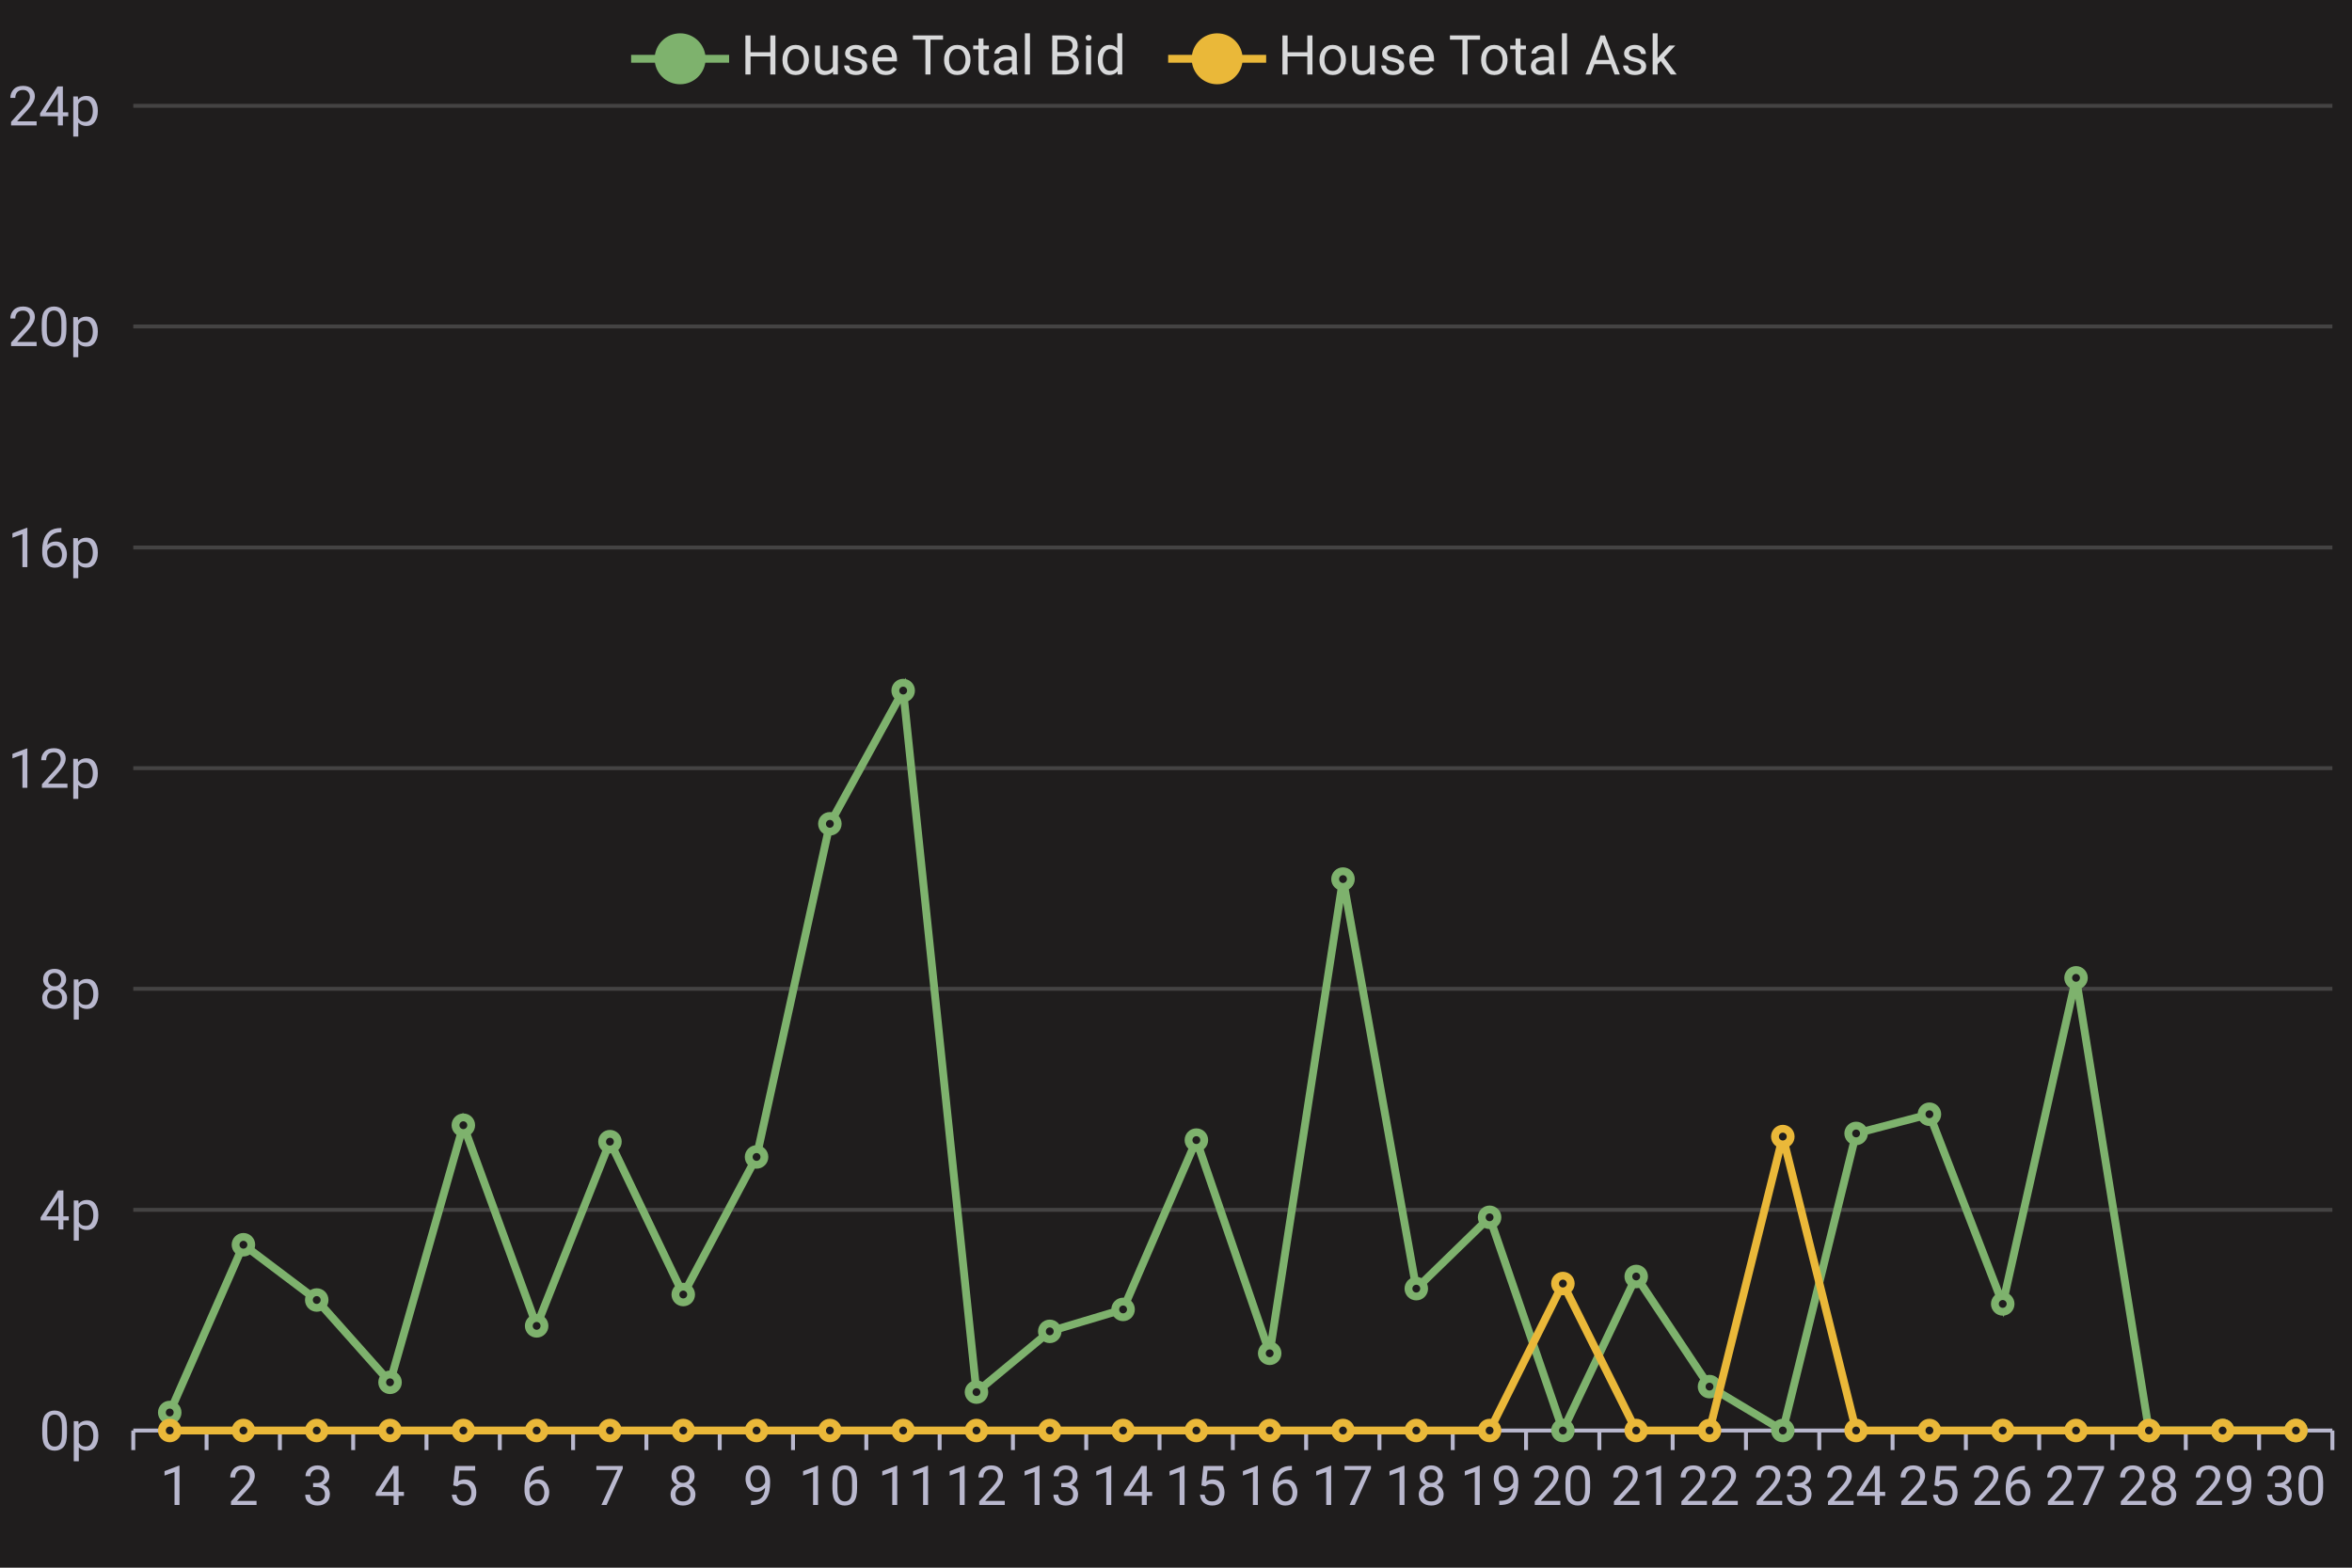
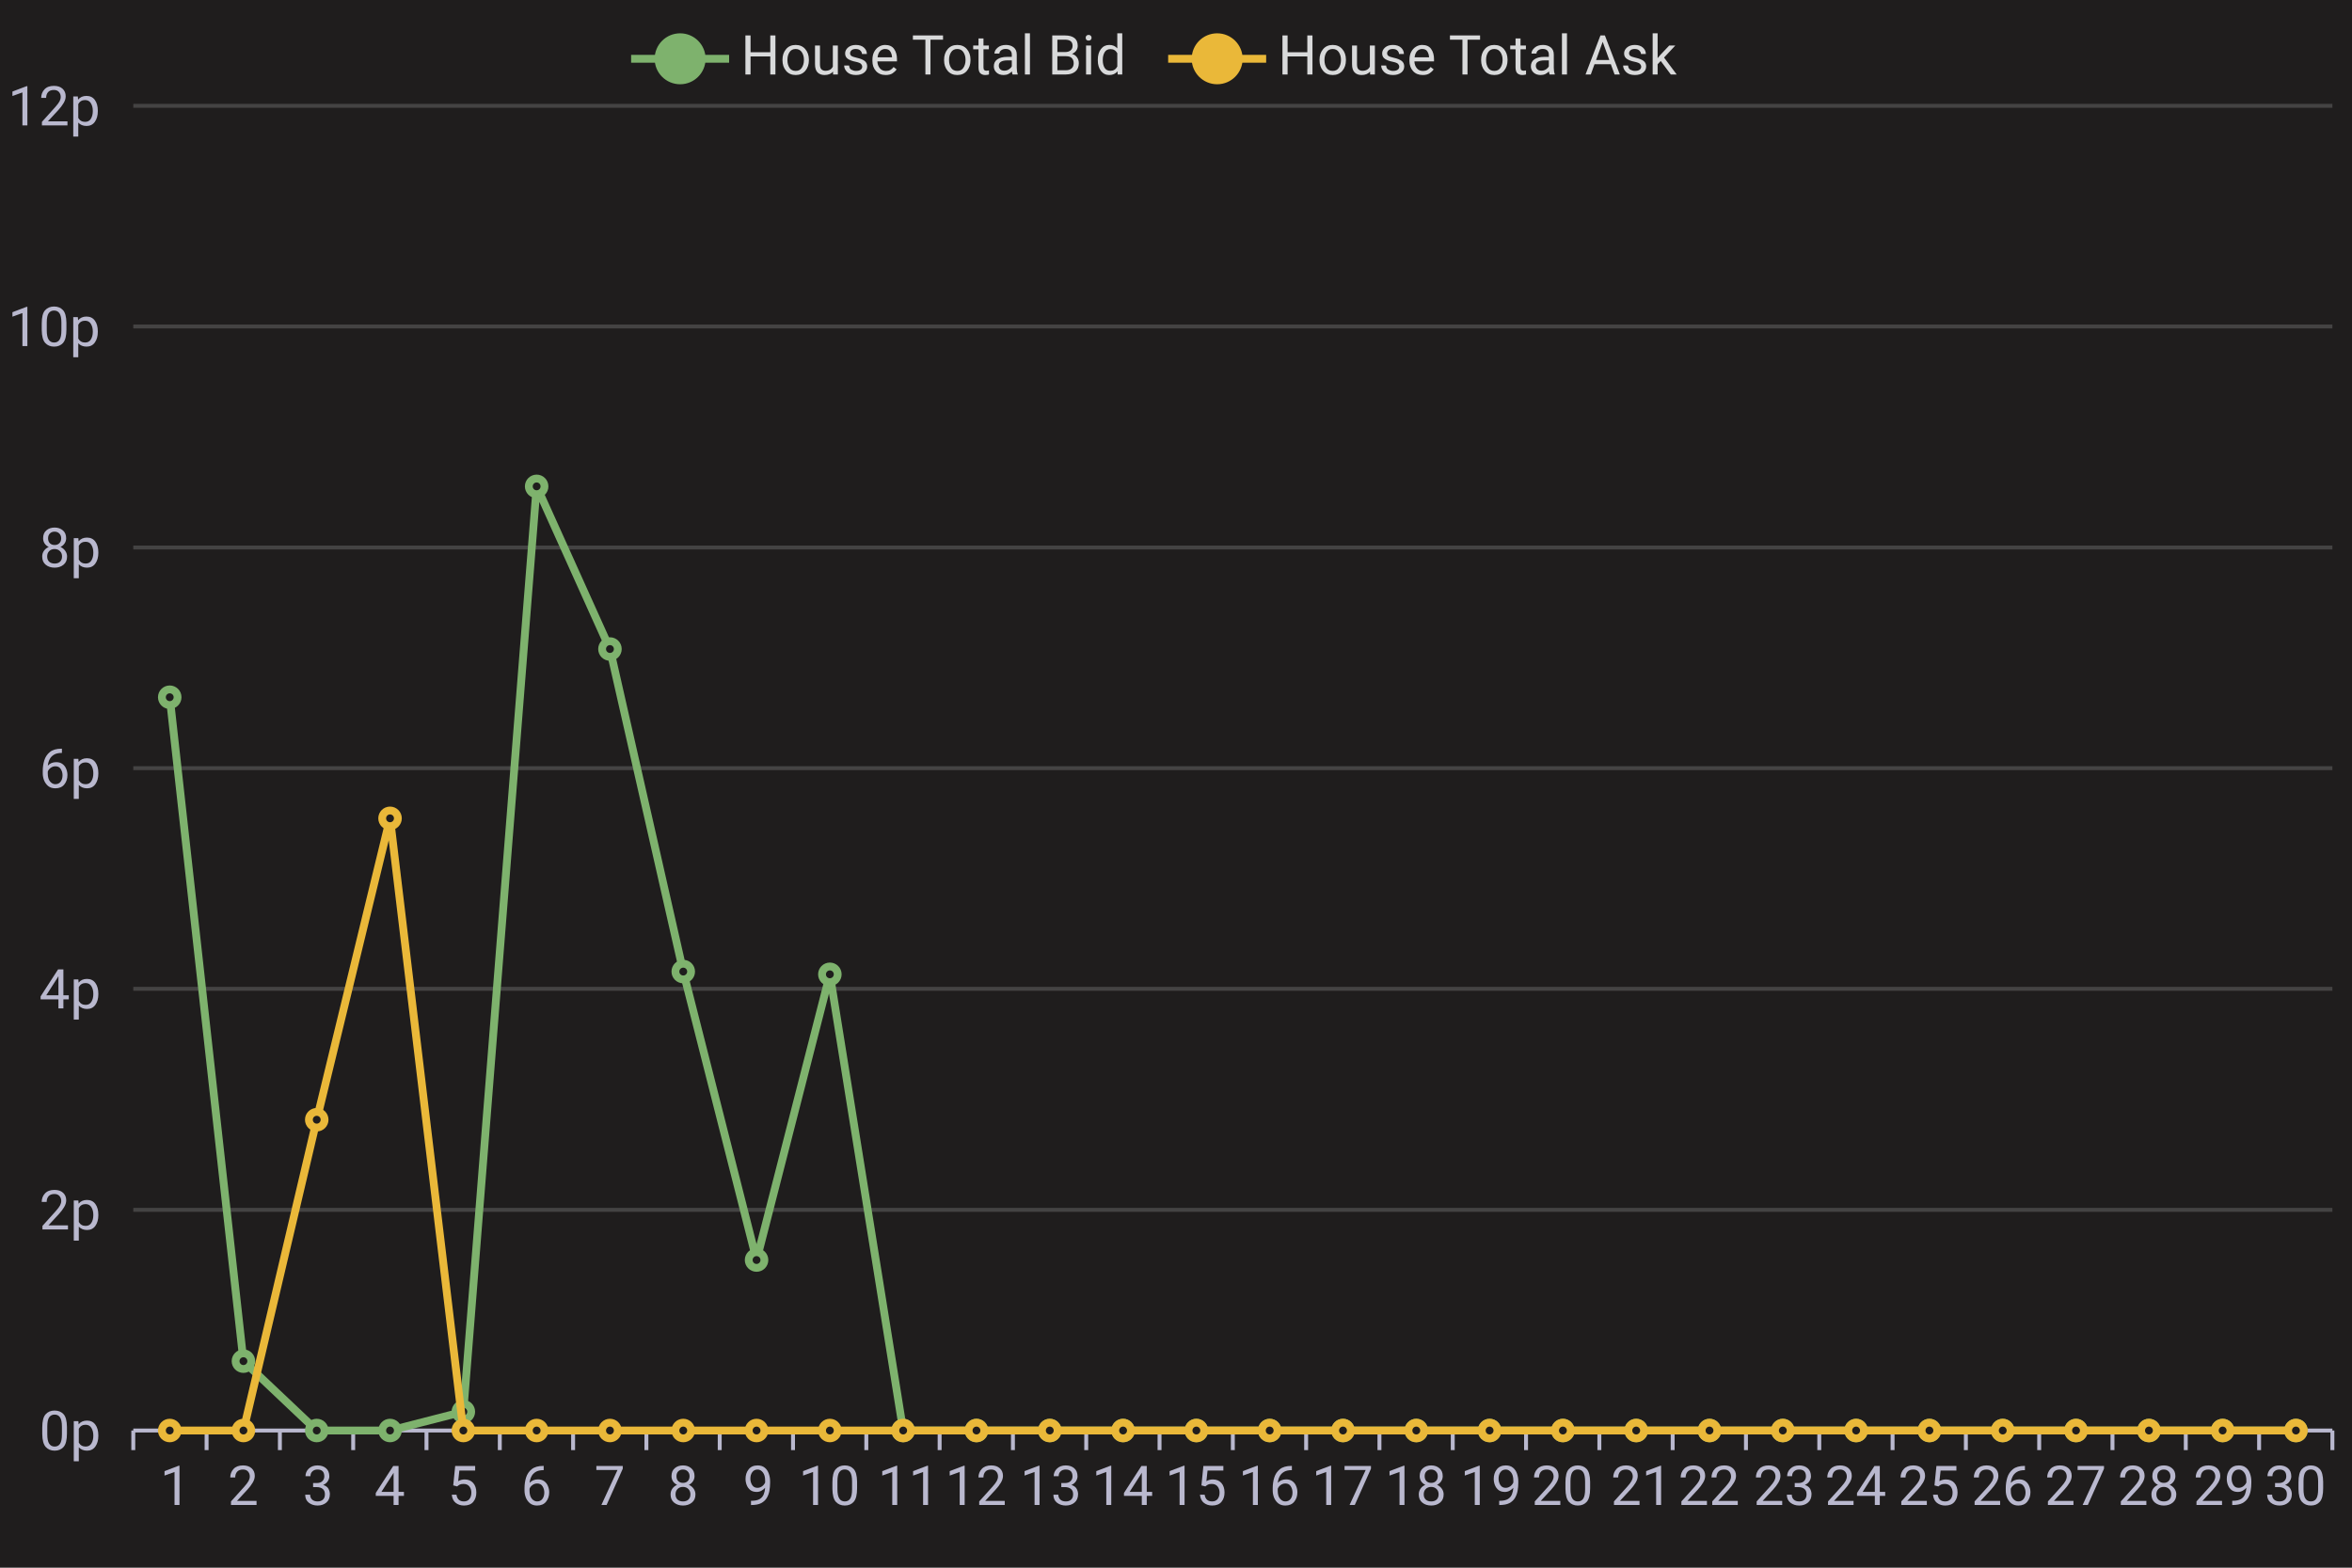
<svg xmlns="http://www.w3.org/2000/svg" width="600" height="400" viewBox="0 0 600 400">
  <rect x="0" y="0" width="600" height="400" fill="#1F1D1D" />
  <g>
    <line stroke-width="2" x1="161" y1="15" x2="186" y2="15" stroke="#7EB26D" />
    <circle cx="173.5" cy="15" r="5.5" stroke-width="2" stroke="#7EB26D" fill="#7EB26D" />
    <text font-size="14" x="189" y="19" font-family="Roboto" fill="#D8D9DA">
House Total Bid
</text>
  </g>
  <g>
    <line stroke-width="2" x1="298" y1="15" x2="323" y2="15" stroke="#EAB839" />
    <circle cx="310.5" cy="15" r="5.5" stroke-width="2" stroke="#EAB839" fill="#EAB839" />
    <text font-size="14" x="326" y="19" font-family="Roboto" fill="#D8D9DA">
House Total Ask
</text>
  </g>
  <g stroke="#444343">
    <line stroke-width="1" x1="34" y1="27" x2="595" y2="27" />
    <line stroke-width="1" x1="34" y1="83.3" x2="595" y2="83.3" />
    <line stroke-width="1" x1="34" y1="139.7" x2="595" y2="139.7" />
    <line stroke-width="1" x1="34" y1="196" x2="595" y2="196" />
    <line stroke-width="1" x1="34" y1="252.3" x2="595" y2="252.3" />
    <line stroke-width="1" x1="34" y1="308.7" x2="595" y2="308.7" />
  </g>
  <g>
    <text font-size="14" x="2" y="32" font-family="Roboto" fill="#B9B8CE">
- 24p
+ 12p
</text>
    <text font-size="14" x="2" y="88.3" font-family="Roboto" fill="#B9B8CE">
- 20p
- </text>
-     <text font-size="14" x="2" y="144.7" font-family="Roboto" fill="#B9B8CE">
- 16p
- </text>
-     <text font-size="14" x="2" y="201" font-family="Roboto" fill="#B9B8CE">
- 12p
+ 10p
+ </text>
+     <text font-size="14" x="10" y="144.7" font-family="Roboto" fill="#B9B8CE">
+ 8p
+ </text>
+     <text font-size="14" x="10" y="201" font-family="Roboto" fill="#B9B8CE">
+ 6p
</text>
    <text font-size="14" x="10" y="257.3" font-family="Roboto" fill="#B9B8CE">
- 8p
+ 4p
</text>
    <text font-size="14" x="10" y="313.7" font-family="Roboto" fill="#B9B8CE">
- 4p
+ 2p
</text>
    <text font-size="14" x="10" y="370" font-family="Roboto" fill="#B9B8CE">
0p
</text>
  </g>
  <g>
    <g stroke="#B9B8CE">
      <line stroke-width="1" x1="34" y1="365" x2="595" y2="365" />
      <line stroke-width="1" x1="34" y1="365" x2="34" y2="370" />
      <line stroke-width="1" x1="52.7" y1="365" x2="52.7" y2="370" />
      <line stroke-width="1" x1="71.4" y1="365" x2="71.4" y2="370" />
      <line stroke-width="1" x1="90.1" y1="365" x2="90.1" y2="370" />
      <line stroke-width="1" x1="108.8" y1="365" x2="108.8" y2="370" />
      <line stroke-width="1" x1="127.5" y1="365" x2="127.5" y2="370" />
      <line stroke-width="1" x1="146.2" y1="365" x2="146.2" y2="370" />
      <line stroke-width="1" x1="164.9" y1="365" x2="164.9" y2="370" />
      <line stroke-width="1" x1="183.6" y1="365" x2="183.6" y2="370" />
      <line stroke-width="1" x1="202.3" y1="365" x2="202.3" y2="370" />
      <line stroke-width="1" x1="221" y1="365" x2="221" y2="370" />
      <line stroke-width="1" x1="239.7" y1="365" x2="239.7" y2="370" />
      <line stroke-width="1" x1="258.4" y1="365" x2="258.4" y2="370" />
      <line stroke-width="1" x1="277.1" y1="365" x2="277.1" y2="370" />
      <line stroke-width="1" x1="295.8" y1="365" x2="295.8" y2="370" />
      <line stroke-width="1" x1="314.5" y1="365" x2="314.5" y2="370" />
      <line stroke-width="1" x1="333.2" y1="365" x2="333.2" y2="370" />
      <line stroke-width="1" x1="351.9" y1="365" x2="351.9" y2="370" />
      <line stroke-width="1" x1="370.6" y1="365" x2="370.6" y2="370" />
      <line stroke-width="1" x1="389.3" y1="365" x2="389.3" y2="370" />
      <line stroke-width="1" x1="408" y1="365" x2="408" y2="370" />
      <line stroke-width="1" x1="426.7" y1="365" x2="426.7" y2="370" />
      <line stroke-width="1" x1="445.4" y1="365" x2="445.4" y2="370" />
      <line stroke-width="1" x1="464.1" y1="365" x2="464.1" y2="370" />
      <line stroke-width="1" x1="482.8" y1="365" x2="482.8" y2="370" />
      <line stroke-width="1" x1="501.5" y1="365" x2="501.5" y2="370" />
      <line stroke-width="1" x1="520.2" y1="365" x2="520.2" y2="370" />
      <line stroke-width="1" x1="538.9" y1="365" x2="538.9" y2="370" />
      <line stroke-width="1" x1="557.6" y1="365" x2="557.6" y2="370" />
      <line stroke-width="1" x1="576.3" y1="365" x2="576.3" y2="370" />
      <line stroke-width="1" x1="595" y1="365" x2="595" y2="370" />
    </g>
    <text font-size="14" x="40.8" y="384" font-family="Roboto" fill="#B9B8CE">
1
</text>
    <text font-size="14" x="58.1" y="384" font-family="Roboto" fill="#B9B8CE">
2
</text>
    <text font-size="14" x="77.2" y="384" font-family="Roboto" fill="#B9B8CE">
3
</text>
    <text font-size="14" x="95.5" y="384" font-family="Roboto" fill="#B9B8CE">
4
</text>
    <text font-size="14" x="114.2" y="384" font-family="Roboto" fill="#B9B8CE">
5
</text>
    <text font-size="14" x="132.9" y="384" font-family="Roboto" fill="#B9B8CE">
6
</text>
    <text font-size="14" x="151.6" y="384" font-family="Roboto" fill="#B9B8CE">
7
</text>
    <text font-size="14" x="170.3" y="384" font-family="Roboto" fill="#B9B8CE">
8
</text>
    <text font-size="14" x="189.5" y="384" font-family="Roboto" fill="#B9B8CE">
9
</text>
    <text font-size="14" x="203.7" y="384" font-family="Roboto" fill="#B9B8CE">
10
</text>
    <text font-size="14" x="223.9" y="384" font-family="Roboto" fill="#B9B8CE">
11
</text>
    <text font-size="14" x="241.1" y="384" font-family="Roboto" fill="#B9B8CE">
12
</text>
    <text font-size="14" x="260.2" y="384" font-family="Roboto" fill="#B9B8CE">
13
</text>
    <text font-size="14" x="278.5" y="384" font-family="Roboto" fill="#B9B8CE">
14
</text>
    <text font-size="14" x="297.2" y="384" font-family="Roboto" fill="#B9B8CE">
15
</text>
    <text font-size="14" x="315.9" y="384" font-family="Roboto" fill="#B9B8CE">
16
</text>
    <text font-size="14" x="334.6" y="384" font-family="Roboto" fill="#B9B8CE">
17
</text>
    <text font-size="14" x="353.3" y="384" font-family="Roboto" fill="#B9B8CE">
18
</text>
    <text font-size="14" x="372.5" y="384" font-family="Roboto" fill="#B9B8CE">
19
</text>
    <text font-size="14" x="390.7" y="384" font-family="Roboto" fill="#B9B8CE">
20
</text>
    <text font-size="14" x="410.9" y="384" font-family="Roboto" fill="#B9B8CE">
21
</text>
    <text font-size="14" x="428.1" y="384" font-family="Roboto" fill="#B9B8CE">
22
</text>
    <text font-size="14" x="447.3" y="384" font-family="Roboto" fill="#B9B8CE">
23
</text>
    <text font-size="14" x="465.5" y="384" font-family="Roboto" fill="#B9B8CE">
24
</text>
    <text font-size="14" x="484.2" y="384" font-family="Roboto" fill="#B9B8CE">
25
</text>
    <text font-size="14" x="502.9" y="384" font-family="Roboto" fill="#B9B8CE">
26
</text>
    <text font-size="14" x="521.6" y="384" font-family="Roboto" fill="#B9B8CE">
27
</text>
    <text font-size="14" x="540.2" y="384" font-family="Roboto" fill="#B9B8CE">
28
</text>
    <text font-size="14" x="559.5" y="384" font-family="Roboto" fill="#B9B8CE">
29
</text>
    <text font-size="14" x="577.7" y="384" font-family="Roboto" fill="#B9B8CE">
30
</text>
  </g>
  <g>
-     <path d="M 43.3 360.4 L 62.1 317.6 L 80.8 331.7 L 99.5 352.7 L 118.2 287.1 L 136.9 338.3 L 155.6 291.3 L 174.3 330.3 L 193 295.2 L 211.7 210.2 L 230.4 176.2 L 249.1 355.2 L 267.8 339.7 L 286.5 334.1 L 305.2 290.9 L 323.9 345.3 L 342.6 224.3 L 361.3 328.8 L 380 310.6 L 398.7 365 L 417.4 325.7 L 436.1 353.8 L 454.8 365 L 473.5 289.2 L 492.2 284.3 L 510.9 332.7 L 529.6 249.5 L 548.2 365 L 567 365 L 585.7 365" stroke-width="2" fill="none" stroke="#7EB26D" />
-     <circle cx="43.3" cy="360.4" r="2" stroke-width="2" stroke="#7EB26D" fill="#1F1D1D" />
-     <circle cx="62.1" cy="317.6" r="2" stroke-width="2" stroke="#7EB26D" fill="#1F1D1D" />
-     <circle cx="80.8" cy="331.7" r="2" stroke-width="2" stroke="#7EB26D" fill="#1F1D1D" />
-     <circle cx="99.5" cy="352.7" r="2" stroke-width="2" stroke="#7EB26D" fill="#1F1D1D" />
-     <circle cx="118.2" cy="287.1" r="2" stroke-width="2" stroke="#7EB26D" fill="#1F1D1D" />
-     <circle cx="136.9" cy="338.3" r="2" stroke-width="2" stroke="#7EB26D" fill="#1F1D1D" />
-     <circle cx="155.6" cy="291.3" r="2" stroke-width="2" stroke="#7EB26D" fill="#1F1D1D" />
-     <circle cx="174.3" cy="330.3" r="2" stroke-width="2" stroke="#7EB26D" fill="#1F1D1D" />
-     <circle cx="193" cy="295.2" r="2" stroke-width="2" stroke="#7EB26D" fill="#1F1D1D" />
-     <circle cx="211.7" cy="210.2" r="2" stroke-width="2" stroke="#7EB26D" fill="#1F1D1D" />
-     <circle cx="230.4" cy="176.2" r="2" stroke-width="2" stroke="#7EB26D" fill="#1F1D1D" />
-     <circle cx="249.1" cy="355.2" r="2" stroke-width="2" stroke="#7EB26D" fill="#1F1D1D" />
-     <circle cx="267.8" cy="339.7" r="2" stroke-width="2" stroke="#7EB26D" fill="#1F1D1D" />
-     <circle cx="286.5" cy="334.1" r="2" stroke-width="2" stroke="#7EB26D" fill="#1F1D1D" />
-     <circle cx="305.2" cy="290.9" r="2" stroke-width="2" stroke="#7EB26D" fill="#1F1D1D" />
-     <circle cx="323.9" cy="345.3" r="2" stroke-width="2" stroke="#7EB26D" fill="#1F1D1D" />
-     <circle cx="342.6" cy="224.3" r="2" stroke-width="2" stroke="#7EB26D" fill="#1F1D1D" />
-     <circle cx="361.3" cy="328.8" r="2" stroke-width="2" stroke="#7EB26D" fill="#1F1D1D" />
-     <circle cx="380" cy="310.6" r="2" stroke-width="2" stroke="#7EB26D" fill="#1F1D1D" />
+     <path d="M 43.3 177.9 L 62.1 347.3 L 80.8 365 L 99.5 365 L 118.2 360.2 L 136.9 124.1 L 155.6 165.6 L 174.3 247.9 L 193 321.5 L 211.7 248.6 L 230.4 365 L 249.1 365 L 267.8 365 L 286.5 365 L 305.2 365 L 323.9 365 L 342.6 365 L 361.3 365 L 380 365 L 398.7 365 L 417.4 365 L 436.1 365 L 454.8 365 L 473.5 365 L 492.2 365 L 510.9 365 L 529.6 365 L 548.2 365 L 567 365 L 585.7 365" stroke-width="2" fill="none" stroke="#7EB26D" />
+     <circle cx="43.3" cy="177.9" r="2" stroke-width="2" stroke="#7EB26D" fill="#1F1D1D" />
+     <circle cx="62.1" cy="347.3" r="2" stroke-width="2" stroke="#7EB26D" fill="#1F1D1D" />
+     <circle cx="80.8" cy="365" r="2" stroke-width="2" stroke="#7EB26D" fill="#1F1D1D" />
+     <circle cx="99.5" cy="365" r="2" stroke-width="2" stroke="#7EB26D" fill="#1F1D1D" />
+     <circle cx="118.2" cy="360.2" r="2" stroke-width="2" stroke="#7EB26D" fill="#1F1D1D" />
+     <circle cx="136.9" cy="124.1" r="2" stroke-width="2" stroke="#7EB26D" fill="#1F1D1D" />
+     <circle cx="155.6" cy="165.6" r="2" stroke-width="2" stroke="#7EB26D" fill="#1F1D1D" />
+     <circle cx="174.3" cy="247.9" r="2" stroke-width="2" stroke="#7EB26D" fill="#1F1D1D" />
+     <circle cx="193" cy="321.5" r="2" stroke-width="2" stroke="#7EB26D" fill="#1F1D1D" />
+     <circle cx="211.7" cy="248.6" r="2" stroke-width="2" stroke="#7EB26D" fill="#1F1D1D" />
+     <circle cx="230.4" cy="365" r="2" stroke-width="2" stroke="#7EB26D" fill="#1F1D1D" />
+     <circle cx="249.1" cy="365" r="2" stroke-width="2" stroke="#7EB26D" fill="#1F1D1D" />
+     <circle cx="267.8" cy="365" r="2" stroke-width="2" stroke="#7EB26D" fill="#1F1D1D" />
+     <circle cx="286.5" cy="365" r="2" stroke-width="2" stroke="#7EB26D" fill="#1F1D1D" />
+     <circle cx="305.2" cy="365" r="2" stroke-width="2" stroke="#7EB26D" fill="#1F1D1D" />
+     <circle cx="323.9" cy="365" r="2" stroke-width="2" stroke="#7EB26D" fill="#1F1D1D" />
+     <circle cx="342.6" cy="365" r="2" stroke-width="2" stroke="#7EB26D" fill="#1F1D1D" />
+     <circle cx="361.3" cy="365" r="2" stroke-width="2" stroke="#7EB26D" fill="#1F1D1D" />
+     <circle cx="380" cy="365" r="2" stroke-width="2" stroke="#7EB26D" fill="#1F1D1D" />
    <circle cx="398.7" cy="365" r="2" stroke-width="2" stroke="#7EB26D" fill="#1F1D1D" />
-     <circle cx="417.4" cy="325.7" r="2" stroke-width="2" stroke="#7EB26D" fill="#1F1D1D" />
-     <circle cx="436.1" cy="353.8" r="2" stroke-width="2" stroke="#7EB26D" fill="#1F1D1D" />
+     <circle cx="417.4" cy="365" r="2" stroke-width="2" stroke="#7EB26D" fill="#1F1D1D" />
+     <circle cx="436.1" cy="365" r="2" stroke-width="2" stroke="#7EB26D" fill="#1F1D1D" />
    <circle cx="454.8" cy="365" r="2" stroke-width="2" stroke="#7EB26D" fill="#1F1D1D" />
-     <circle cx="473.5" cy="289.2" r="2" stroke-width="2" stroke="#7EB26D" fill="#1F1D1D" />
-     <circle cx="492.2" cy="284.3" r="2" stroke-width="2" stroke="#7EB26D" fill="#1F1D1D" />
-     <circle cx="510.9" cy="332.7" r="2" stroke-width="2" stroke="#7EB26D" fill="#1F1D1D" />
-     <circle cx="529.6" cy="249.5" r="2" stroke-width="2" stroke="#7EB26D" fill="#1F1D1D" />
+     <circle cx="473.5" cy="365" r="2" stroke-width="2" stroke="#7EB26D" fill="#1F1D1D" />
+     <circle cx="492.2" cy="365" r="2" stroke-width="2" stroke="#7EB26D" fill="#1F1D1D" />
+     <circle cx="510.9" cy="365" r="2" stroke-width="2" stroke="#7EB26D" fill="#1F1D1D" />
+     <circle cx="529.6" cy="365" r="2" stroke-width="2" stroke="#7EB26D" fill="#1F1D1D" />
    <circle cx="548.2" cy="365" r="2" stroke-width="2" stroke="#7EB26D" fill="#1F1D1D" />
    <circle cx="567" cy="365" r="2" stroke-width="2" stroke="#7EB26D" fill="#1F1D1D" />
    <circle cx="585.7" cy="365" r="2" stroke-width="2" stroke="#7EB26D" fill="#1F1D1D" />
  </g>
  <g>
-     <path d="M 43.3 365 L 62.1 365 L 80.8 365 L 99.5 365 L 118.2 365 L 136.9 365 L 155.6 365 L 174.3 365 L 193 365 L 211.7 365 L 230.4 365 L 249.1 365 L 267.8 365 L 286.5 365 L 305.2 365 L 323.9 365 L 342.6 365 L 361.3 365 L 380 365 L 398.7 327.5 L 417.4 365 L 436.1 365 L 454.8 290 L 473.5 365 L 492.2 365 L 510.9 365 L 529.6 365 L 548.2 365 L 567 365 L 585.7 365" stroke-width="2" fill="none" stroke="#EAB839" />
+     <path d="M 43.3 365 L 62.1 365 L 80.8 285.7 L 99.5 208.8 L 118.2 365 L 136.9 365 L 155.6 365 L 174.3 365 L 193 365 L 211.7 365 L 230.4 365 L 249.1 365 L 267.8 365 L 286.5 365 L 305.2 365 L 323.9 365 L 342.6 365 L 361.3 365 L 380 365 L 398.7 365 L 417.4 365 L 436.1 365 L 454.8 365 L 473.5 365 L 492.2 365 L 510.9 365 L 529.6 365 L 548.2 365 L 567 365 L 585.7 365" stroke-width="2" fill="none" stroke="#EAB839" />
    <circle cx="43.3" cy="365" r="2" stroke-width="2" stroke="#EAB839" fill="#1F1D1D" />
    <circle cx="62.1" cy="365" r="2" stroke-width="2" stroke="#EAB839" fill="#1F1D1D" />
-     <circle cx="80.8" cy="365" r="2" stroke-width="2" stroke="#EAB839" fill="#1F1D1D" />
-     <circle cx="99.5" cy="365" r="2" stroke-width="2" stroke="#EAB839" fill="#1F1D1D" />
+     <circle cx="80.8" cy="285.7" r="2" stroke-width="2" stroke="#EAB839" fill="#1F1D1D" />
+     <circle cx="99.5" cy="208.8" r="2" stroke-width="2" stroke="#EAB839" fill="#1F1D1D" />
    <circle cx="118.2" cy="365" r="2" stroke-width="2" stroke="#EAB839" fill="#1F1D1D" />
    <circle cx="136.9" cy="365" r="2" stroke-width="2" stroke="#EAB839" fill="#1F1D1D" />
    <circle cx="155.6" cy="365" r="2" stroke-width="2" stroke="#EAB839" fill="#1F1D1D" />
    <circle cx="174.3" cy="365" r="2" stroke-width="2" stroke="#EAB839" fill="#1F1D1D" />
    <circle cx="193" cy="365" r="2" stroke-width="2" stroke="#EAB839" fill="#1F1D1D" />
    <circle cx="211.7" cy="365" r="2" stroke-width="2" stroke="#EAB839" fill="#1F1D1D" />
    <circle cx="230.4" cy="365" r="2" stroke-width="2" stroke="#EAB839" fill="#1F1D1D" />
    <circle cx="249.1" cy="365" r="2" stroke-width="2" stroke="#EAB839" fill="#1F1D1D" />
    <circle cx="267.8" cy="365" r="2" stroke-width="2" stroke="#EAB839" fill="#1F1D1D" />
    <circle cx="286.5" cy="365" r="2" stroke-width="2" stroke="#EAB839" fill="#1F1D1D" />
    <circle cx="305.2" cy="365" r="2" stroke-width="2" stroke="#EAB839" fill="#1F1D1D" />
    <circle cx="323.9" cy="365" r="2" stroke-width="2" stroke="#EAB839" fill="#1F1D1D" />
    <circle cx="342.6" cy="365" r="2" stroke-width="2" stroke="#EAB839" fill="#1F1D1D" />
    <circle cx="361.3" cy="365" r="2" stroke-width="2" stroke="#EAB839" fill="#1F1D1D" />
    <circle cx="380" cy="365" r="2" stroke-width="2" stroke="#EAB839" fill="#1F1D1D" />
-     <circle cx="398.7" cy="327.5" r="2" stroke-width="2" stroke="#EAB839" fill="#1F1D1D" />
+     <circle cx="398.7" cy="365" r="2" stroke-width="2" stroke="#EAB839" fill="#1F1D1D" />
    <circle cx="417.4" cy="365" r="2" stroke-width="2" stroke="#EAB839" fill="#1F1D1D" />
    <circle cx="436.1" cy="365" r="2" stroke-width="2" stroke="#EAB839" fill="#1F1D1D" />
-     <circle cx="454.8" cy="290" r="2" stroke-width="2" stroke="#EAB839" fill="#1F1D1D" />
+     <circle cx="454.8" cy="365" r="2" stroke-width="2" stroke="#EAB839" fill="#1F1D1D" />
    <circle cx="473.5" cy="365" r="2" stroke-width="2" stroke="#EAB839" fill="#1F1D1D" />
    <circle cx="492.2" cy="365" r="2" stroke-width="2" stroke="#EAB839" fill="#1F1D1D" />
    <circle cx="510.9" cy="365" r="2" stroke-width="2" stroke="#EAB839" fill="#1F1D1D" />
    <circle cx="529.6" cy="365" r="2" stroke-width="2" stroke="#EAB839" fill="#1F1D1D" />
    <circle cx="548.2" cy="365" r="2" stroke-width="2" stroke="#EAB839" fill="#1F1D1D" />
    <circle cx="567" cy="365" r="2" stroke-width="2" stroke="#EAB839" fill="#1F1D1D" />
    <circle cx="585.7" cy="365" r="2" stroke-width="2" stroke="#EAB839" fill="#1F1D1D" />
  </g>
</svg>
